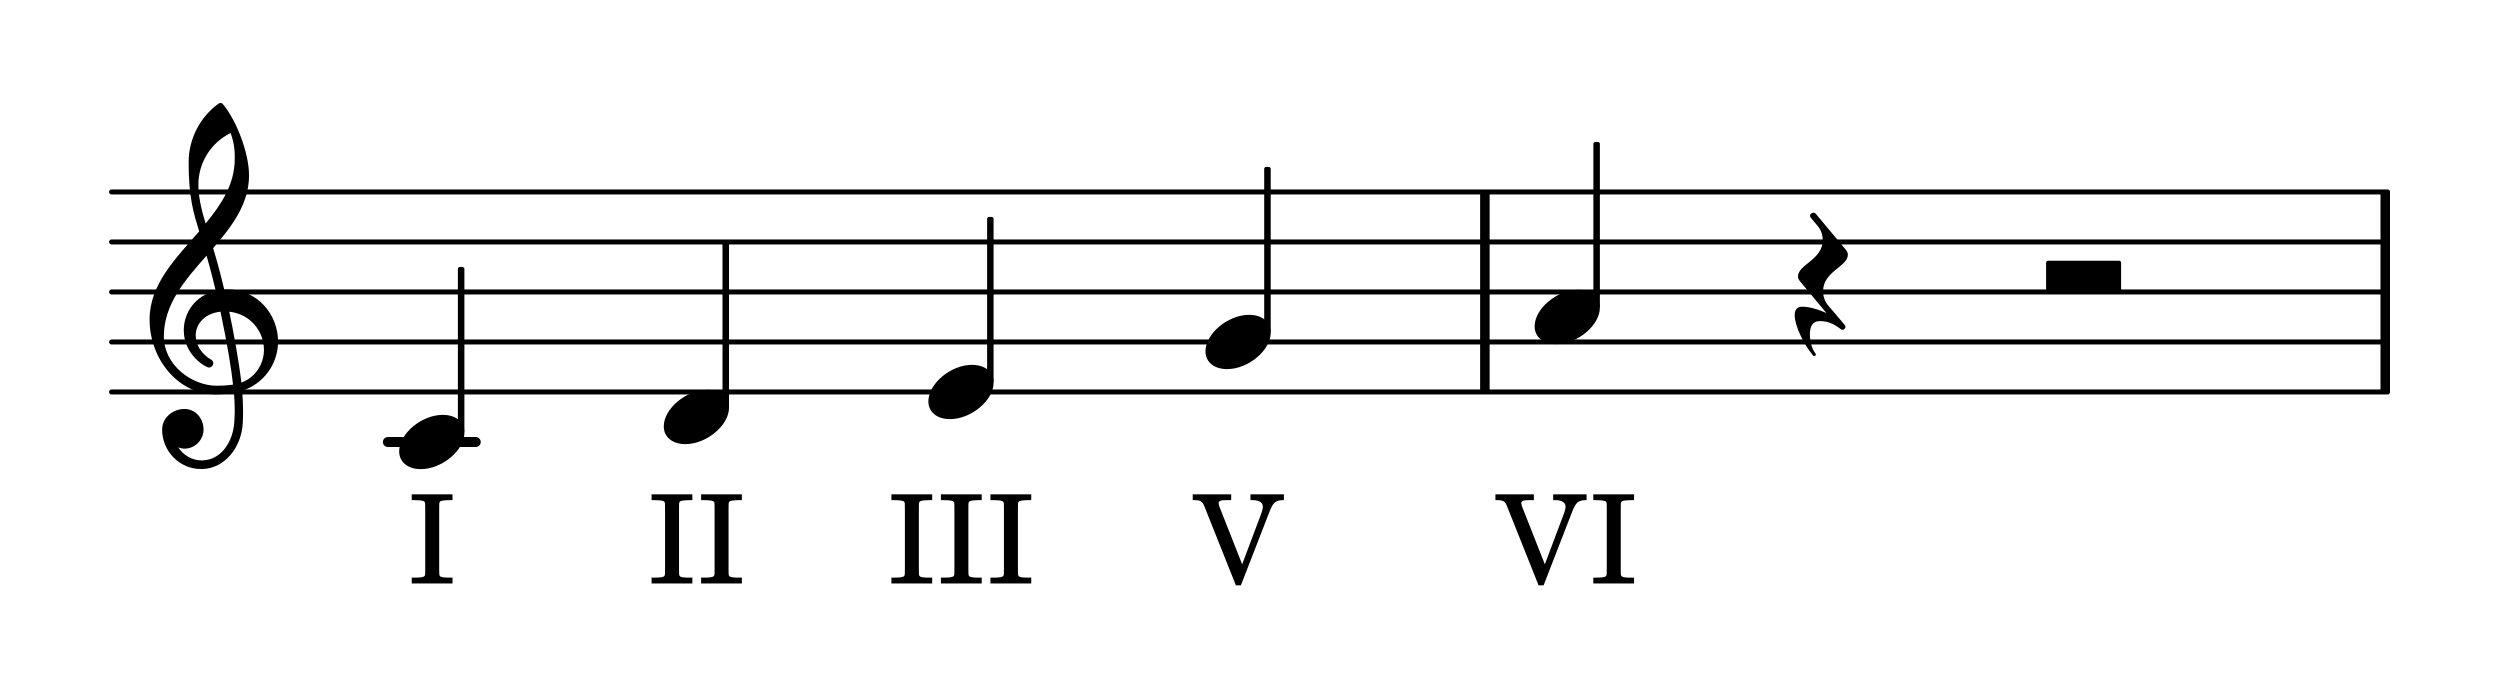
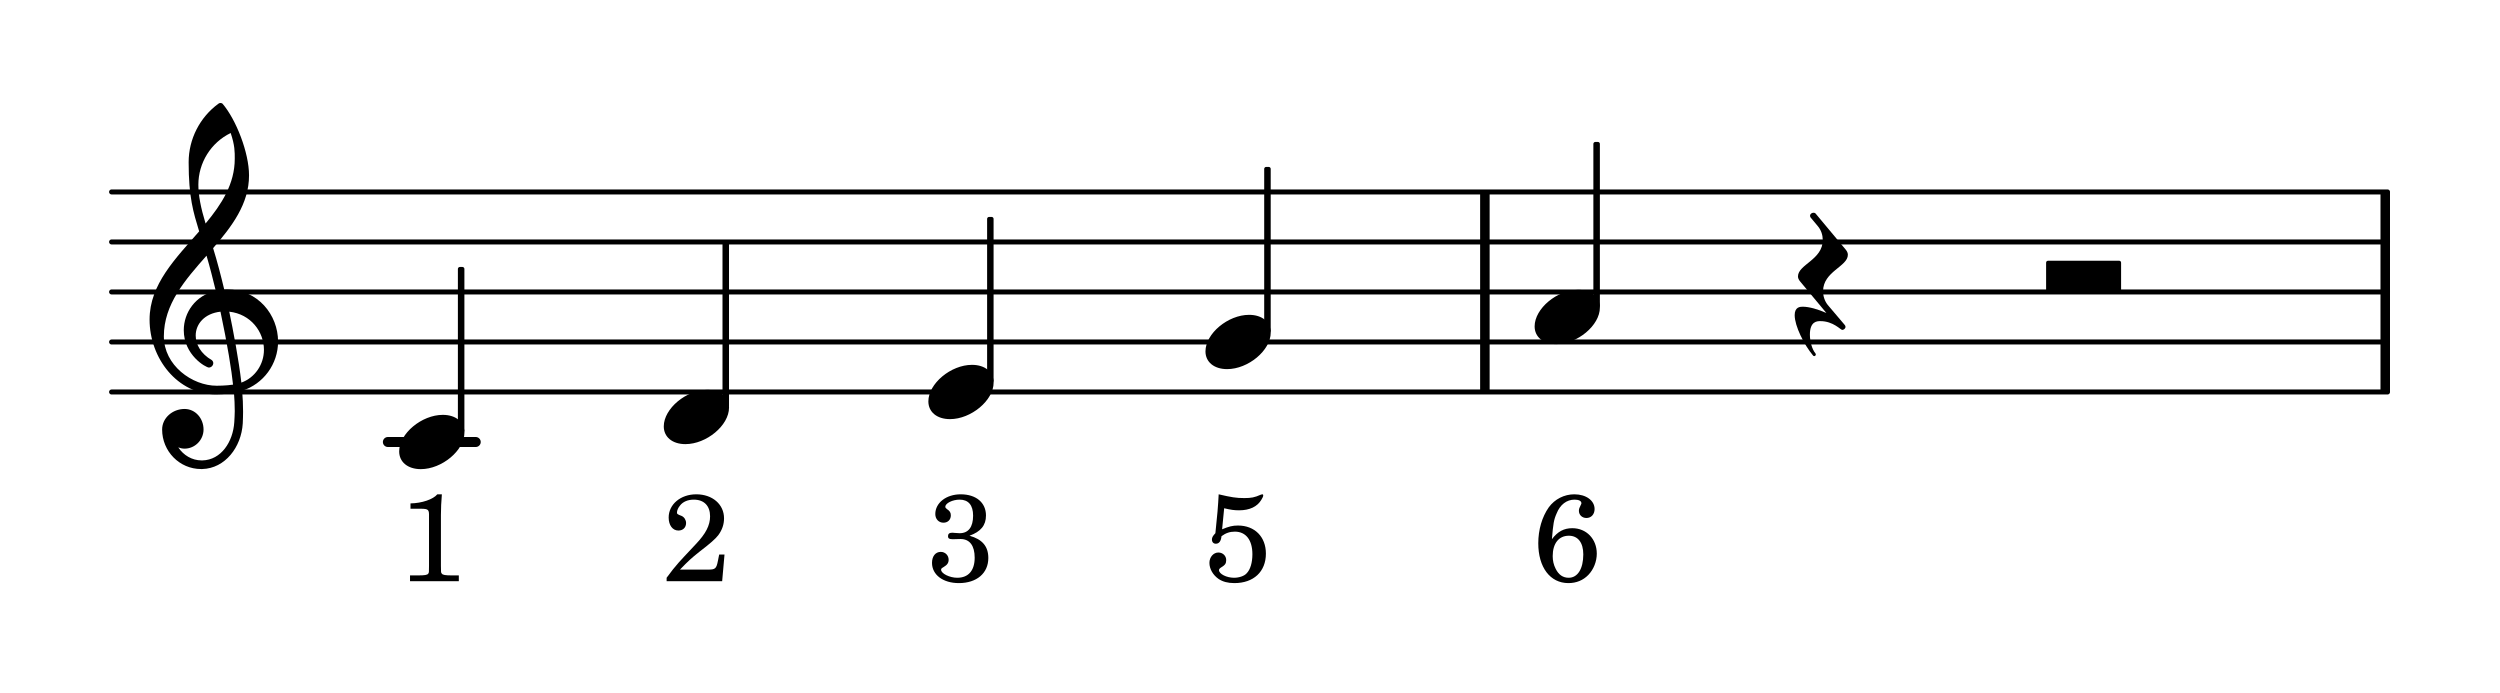
<svg xmlns="http://www.w3.org/2000/svg" xmlns:xlink="http://www.w3.org/1999/xlink" width="249pt" height="69pt" viewBox="0 0 249 69">
  <defs>
    <g>
      <g id="glyph-0-0">
        <path d="M 4.344 -2.703 C 2.25 -2.703 0 -0.844 0 0.938 C 0 1.984 0.844 2.703 2.156 2.703 C 4.25 2.703 6.5 0.844 6.5 -0.938 C 6.5 -1.984 5.656 -2.703 4.344 -2.703 Z M 4.344 -2.703 " />
      </g>
      <g id="glyph-0-1">
        <path d="M 5.297 12.656 L 5.312 11.797 L 5.234 11.797 C 4.266 11.797 3.422 11.281 2.906 10.5 C 3.109 10.578 3.312 10.625 3.531 10.625 C 4.562 10.625 5.422 9.766 5.422 8.719 C 5.422 7.609 4.609 6.672 3.531 6.672 C 2.344 6.672 1.297 7.562 1.297 8.719 C 1.297 10.891 3.031 12.656 5.172 12.656 Z M 9.188 4.047 C 8.938 1.812 8.359 -1.234 7.984 -3.016 C 10.125 -2.781 11.438 -1.016 11.438 0.781 C 11.438 2.25 10.531 3.562 9.188 4.047 Z M 1.469 -0.562 C 1.469 -3.75 3.578 -6.172 5.719 -8.594 C 6.062 -7.438 6.359 -6.25 6.641 -5.094 C 4.609 -4.641 3.453 -2.922 3.453 -1.172 C 3.453 1.312 5.656 2.547 5.953 2.547 C 6.203 2.547 6.391 2.328 6.391 2.109 C 6.391 2.016 6.359 1.906 6.25 1.812 C 5.141 1.172 4.641 0.234 4.641 -0.641 C 4.641 -1.797 5.531 -2.844 7.109 -3.016 C 7.797 0.203 8.234 2.969 8.359 4.25 C 7.672 4.359 6.75 4.359 6.734 4.359 C 4.281 4.359 1.469 2.328 1.469 -0.562 Z M 4.984 -11.016 C 2.656 -8.328 0.047 -5.75 0.047 -2.234 C 0.047 1.641 2.828 5.219 6.672 5.219 C 7.562 5.219 8.344 5.078 8.453 5.062 C 8.5 5.672 8.531 6.281 8.531 6.891 C 8.531 7.25 8.5 7.625 8.484 7.984 C 8.359 9.953 7.172 11.75 5.312 11.797 L 5.297 12.656 C 7.562 12.594 9.188 10.484 9.328 8.109 C 9.344 7.734 9.359 7.328 9.359 6.953 C 9.359 6.25 9.328 5.562 9.266 4.859 C 11.375 4.188 12.844 2.219 12.844 -0.047 C 12.844 -2.688 10.844 -5.234 7.75 -5.234 C 7.625 -5.234 7.531 -5.219 7.484 -5.219 C 7.156 -6.594 6.797 -7.984 6.375 -9.344 C 8.25 -11.516 9.953 -13.75 9.953 -16.594 C 9.953 -18.844 8.672 -22.141 7.312 -23.734 C 7.188 -23.828 7.031 -23.828 6.906 -23.734 C 5.047 -22.375 3.938 -20.203 3.938 -17.906 C 3.938 -14.406 4.406 -12.922 4.984 -11.016 Z M 8.531 -18.25 C 8.531 -15.734 7.219 -13.719 5.625 -11.797 C 5.141 -13.375 4.906 -14.625 4.906 -15.656 C 4.906 -17.844 6.156 -19.859 8.125 -20.812 C 8.547 -19.562 8.531 -18.922 8.531 -18.25 Z M 8.531 -18.25 " />
      </g>
      <g id="glyph-0-2">
        <path d="M -0.125 -1.547 C -0.125 -1.391 -0.062 -1.234 0.078 -1.062 L 2.703 2.094 C 1.891 1.734 1 1.469 0.344 1.469 C 0.078 1.469 -0.453 1.5 -0.453 2.312 C -0.453 3.391 0.484 5.266 1.375 6.328 C 1.516 6.5 1.75 6.281 1.609 6.109 C 1.281 5.719 1.062 4.938 1.062 4.25 C 1.062 2.906 1.797 2.906 2.109 2.906 C 3.391 2.906 4.125 3.781 4.281 3.781 C 4.438 3.781 4.609 3.641 4.609 3.469 C 4.609 3.406 4.578 3.328 4.516 3.266 L 2.844 1.297 C 2.516 0.891 2.375 0.391 2.375 -0.078 C 2.375 -2.047 4.844 -2.531 4.844 -3.703 C 4.844 -3.859 4.781 -4.031 4.641 -4.203 L 1.641 -7.797 C 1.578 -7.875 1.5 -7.891 1.422 -7.891 C 1.25 -7.891 1.078 -7.766 1.078 -7.594 C 1.078 -7.531 1.094 -7.453 1.156 -7.391 L 1.859 -6.547 C 2.188 -6.156 2.344 -5.656 2.344 -5.172 C 2.344 -3.203 -0.125 -2.734 -0.125 -1.547 Z M -0.125 -1.547 " />
      </g>
      <g id="glyph-0-3">
        <path d="M 7.266 0 C 7.391 0 7.469 -0.078 7.469 -0.203 L 7.469 -2.906 C 7.469 -3.031 7.391 -3.109 7.266 -3.109 L 0.203 -3.109 C 0.078 -3.109 0 -3.031 0 -2.906 L 0 -0.203 C 0 -0.078 0.078 0 0.203 0 Z M 7.266 0 " />
      </g>
      <g id="glyph-1-0">
-         <path d="M 0.469 -8.297 L 0.719 -8.297 C 1.422 -8.281 1.641 -8.25 1.75 -8.125 C 1.812 -8.016 1.812 -7.984 1.812 -7.359 L 1.812 -1.516 C 1.812 -0.891 1.812 -0.859 1.75 -0.75 C 1.641 -0.625 1.422 -0.578 0.719 -0.578 L 0.469 -0.578 L 0.469 0 L 4.531 0 L 4.531 -0.578 L 4.297 -0.578 C 3.609 -0.578 3.375 -0.609 3.266 -0.75 C 3.203 -0.859 3.203 -0.891 3.203 -1.516 L 3.203 -7.359 C 3.203 -8 3.203 -8.016 3.266 -8.125 C 3.375 -8.25 3.594 -8.281 4.297 -8.297 L 4.531 -8.297 L 4.531 -8.875 L 0.469 -8.875 Z M 0.469 -8.297 " />
+         <path d="M 3.953 -8.656 C 3.547 -8.156 2.406 -7.766 1.281 -7.75 L 1.281 -7.219 L 2.359 -7.219 C 3.078 -7.203 3.141 -7.125 3.125 -6.438 L 3.125 -1.516 C 3.125 -0.891 3.125 -0.859 3.047 -0.75 C 2.953 -0.625 2.719 -0.578 2.031 -0.578 L 1.234 -0.578 L 1.234 0 L 6.094 0 L 6.094 -0.578 L 5.422 -0.578 C 4.734 -0.578 4.5 -0.625 4.406 -0.75 C 4.312 -0.859 4.312 -0.875 4.312 -1.516 L 4.312 -6.594 C 4.312 -7.281 4.344 -7.859 4.406 -8.656 Z M 3.953 -8.656 " />
      </g>
      <g id="glyph-1-1">
-         <path d="M 4.828 -1.906 L 2.578 -7.609 C 2.516 -7.766 2.484 -7.938 2.484 -8 C 2.484 -8.219 2.688 -8.297 3.25 -8.297 L 3.734 -8.297 L 3.734 -8.875 L -0.094 -8.875 L -0.094 -8.297 L 0.141 -8.297 C 0.719 -8.281 0.891 -8.156 1.094 -7.609 L 4.203 0.188 L 4.703 0.188 L 7.531 -7.094 C 7.891 -8.047 8.156 -8.281 8.859 -8.297 L 8.984 -8.297 L 8.984 -8.875 L 5.656 -8.875 L 5.656 -8.297 L 5.891 -8.297 C 6.516 -8.297 6.891 -8.047 6.891 -7.656 C 6.891 -7.484 6.828 -7.219 6.734 -6.969 Z M 4.828 -1.906 " />
+         <path d="M 6.203 -2.656 L 5.672 -2.656 L 5.547 -2.031 C 5.391 -1.234 5.281 -1.156 4.531 -1.156 L 1.766 -1.156 C 2.625 -2.047 2.906 -2.297 3.688 -2.922 C 4.812 -3.781 5.281 -4.203 5.578 -4.578 C 5.969 -5.109 6.156 -5.656 6.156 -6.266 C 6.156 -7.656 5 -8.656 3.391 -8.656 C 1.828 -8.656 0.641 -7.656 0.641 -6.344 C 0.641 -5.578 1.031 -5.047 1.609 -5.047 C 2.062 -5.047 2.375 -5.344 2.375 -5.797 C 2.375 -6.094 2.203 -6.375 1.938 -6.5 C 1.484 -6.672 1.469 -6.703 1.469 -6.859 C 1.469 -7.047 1.594 -7.328 1.766 -7.531 C 2.062 -7.922 2.562 -8.125 3.141 -8.125 C 4.172 -8.125 4.766 -7.5 4.766 -6.469 C 4.766 -5.562 4.344 -4.734 3.312 -3.656 C 2.406 -2.688 1.844 -2.094 1.641 -1.859 C 1.188 -1.344 0.969 -1.062 0.438 -0.344 L 0.438 0 L 5.969 0 Z M 6.203 -2.656 " />
+       </g>
+       <g id="glyph-1-2">
+         <path d="M 4.25 -4.531 C 5.375 -4.938 5.891 -5.562 5.891 -6.547 C 5.891 -7.828 4.906 -8.656 3.375 -8.656 C 1.938 -8.656 0.844 -7.812 0.844 -6.688 C 0.844 -6.188 1.188 -5.828 1.656 -5.828 C 2.094 -5.828 2.391 -6.125 2.391 -6.562 C 2.391 -6.844 2.281 -7 2 -7.188 C 1.875 -7.281 1.844 -7.328 1.844 -7.422 C 1.844 -7.766 2.562 -8.125 3.266 -8.125 C 4.141 -8.125 4.609 -7.578 4.609 -6.531 C 4.609 -5.391 4.141 -4.781 3.266 -4.781 C 3.156 -4.781 2.953 -4.797 2.766 -4.812 C 2.672 -4.828 2.562 -4.828 2.5 -4.828 C 2.234 -4.828 2.109 -4.703 2.109 -4.484 C 2.109 -4.281 2.219 -4.188 2.5 -4.188 C 2.562 -4.188 2.672 -4.188 2.781 -4.188 C 3.031 -4.203 3.219 -4.203 3.359 -4.203 C 4.266 -4.203 4.766 -3.547 4.766 -2.344 C 4.766 -1.062 4.141 -0.344 3.031 -0.344 C 2.266 -0.344 1.422 -0.766 1.422 -1.141 C 1.422 -1.25 1.453 -1.281 1.688 -1.422 C 2.031 -1.625 2.172 -1.828 2.172 -2.141 C 2.172 -2.578 1.828 -2.922 1.391 -2.922 C 0.859 -2.922 0.516 -2.484 0.516 -1.828 C 0.516 -0.641 1.609 0.188 3.188 0.188 C 4.969 0.188 6.125 -0.797 6.125 -2.312 C 6.125 -3.469 5.531 -4.172 4.25 -4.531 Z M 4.25 -4.531 " />
+       </g>
+       <g id="glyph-1-3">
+         <path d="M 2.016 -7.266 C 2.688 -7.109 3.016 -7.062 3.5 -7.062 C 4.547 -7.062 5.312 -7.422 5.719 -8.109 C 5.859 -8.328 5.906 -8.453 5.906 -8.547 C 5.906 -8.625 5.875 -8.656 5.797 -8.656 C 5.766 -8.656 5.719 -8.641 5.641 -8.609 C 5.047 -8.344 4.719 -8.281 4.016 -8.281 C 3.219 -8.281 2.734 -8.359 1.469 -8.656 C 1.422 -7.625 1.312 -6.312 1.141 -4.781 C 0.891 -4.516 0.797 -4.359 0.797 -4.156 C 0.797 -3.891 0.953 -3.734 1.188 -3.734 C 1.516 -3.734 1.703 -4 1.75 -4.484 C 2.172 -4.797 2.578 -4.938 3.078 -4.938 C 4.188 -4.938 4.828 -4.094 4.828 -2.688 C 4.828 -1.859 4.625 -1.156 4.25 -0.781 C 4.016 -0.516 3.5 -0.344 3 -0.344 C 2.266 -0.344 1.5 -0.719 1.5 -1.109 C 1.5 -1.188 1.578 -1.297 1.719 -1.375 C 2.109 -1.609 2.219 -1.766 2.219 -2.109 C 2.219 -2.531 1.875 -2.859 1.438 -2.859 C 0.953 -2.859 0.547 -2.406 0.547 -1.828 C 0.547 -1.219 0.906 -0.609 1.469 -0.219 C 1.875 0.047 2.375 0.188 3.031 0.188 C 4.953 0.188 6.172 -0.953 6.172 -2.75 C 6.172 -4.422 5.062 -5.547 3.391 -5.547 C 2.859 -5.547 2.484 -5.453 1.812 -5.172 Z M 2.016 -7.266 " />
+       </g>
+       <g id="glyph-1-4">
+         <path d="M 1.875 -4.188 C 2 -5.719 2.062 -6.125 2.344 -6.75 C 2.688 -7.625 3.344 -8.125 4.125 -8.125 C 4.547 -8.125 4.812 -8 4.812 -7.766 C 4.812 -7.719 4.797 -7.688 4.75 -7.594 C 4.625 -7.359 4.562 -7.188 4.562 -7.016 C 4.562 -6.609 4.875 -6.297 5.312 -6.297 C 5.797 -6.297 6.125 -6.672 6.125 -7.188 C 6.125 -8.031 5.281 -8.656 4.109 -8.656 C 3.094 -8.656 2.156 -8.172 1.562 -7.359 C 0.891 -6.406 0.516 -5.125 0.516 -3.781 C 0.516 -1.375 1.703 0.188 3.516 0.188 C 4.312 0.188 4.984 -0.094 5.5 -0.625 C 6.031 -1.172 6.344 -1.969 6.344 -2.75 C 6.344 -4.203 5.312 -5.281 3.906 -5.281 C 3.078 -5.281 2.453 -4.953 1.875 -4.188 Z M 3.562 -4.531 C 4.469 -4.531 5 -3.844 5 -2.672 C 5 -1.234 4.438 -0.344 3.547 -0.344 C 2.969 -0.344 2.547 -0.641 2.25 -1.234 C 2.047 -1.625 1.953 -2.047 1.953 -2.5 C 1.953 -3.766 2.562 -4.531 3.562 -4.531 Z M 3.562 -4.531 " />
      </g>
    </g>
  </defs>
  <path fill="none" stroke-width="9.963" stroke-linecap="round" stroke-linejoin="miter" stroke="rgb(0%, 0%, 0%)" stroke-opacity="1" stroke-miterlimit="10" d="M 986.328 7889.766 L 1073.828 7889.766 " transform="matrix(0.1, 0, 0, -0.1, -60, 833)" />
  <path fill="none" stroke-width="4.981" stroke-linecap="round" stroke-linejoin="miter" stroke="rgb(0%, 0%, 0%)" stroke-opacity="1" stroke-miterlimit="10" d="M 711.133 7939.57 L 2977.969 7939.57 " transform="matrix(0.1, 0, 0, -0.1, -60, 833)" />
  <path fill="none" stroke-width="4.981" stroke-linecap="round" stroke-linejoin="miter" stroke="rgb(0%, 0%, 0%)" stroke-opacity="1" stroke-miterlimit="10" d="M 711.133 7989.375 L 2977.969 7989.375 " transform="matrix(0.1, 0, 0, -0.1, -60, 833)" />
  <path fill="none" stroke-width="4.981" stroke-linecap="round" stroke-linejoin="miter" stroke="rgb(0%, 0%, 0%)" stroke-opacity="1" stroke-miterlimit="10" d="M 711.133 8039.219 L 2977.969 8039.219 " transform="matrix(0.1, 0, 0, -0.1, -60, 833)" />
  <path fill="none" stroke-width="4.981" stroke-linecap="round" stroke-linejoin="miter" stroke="rgb(0%, 0%, 0%)" stroke-opacity="1" stroke-miterlimit="10" d="M 711.133 8089.023 L 2977.969 8089.023 " transform="matrix(0.1, 0, 0, -0.1, -60, 833)" />
  <path fill="none" stroke-width="4.981" stroke-linecap="round" stroke-linejoin="miter" stroke="rgb(0%, 0%, 0%)" stroke-opacity="1" stroke-miterlimit="10" d="M 711.133 8138.828 L 2977.969 8138.828 " transform="matrix(0.1, 0, 0, -0.1, -60, 833)" />
  <path fill="none" stroke-width="9.465" stroke-linecap="butt" stroke-linejoin="miter" stroke="rgb(0%, 0%, 0%)" stroke-opacity="1" stroke-miterlimit="10" d="M 2975.703 7939.57 L 2975.703 8138.828 " transform="matrix(0.1, 0, 0, -0.1, -60, 833)" />
  <path fill="none" stroke-width="9.465" stroke-linecap="butt" stroke-linejoin="miter" stroke="rgb(0%, 0%, 0%)" stroke-opacity="1" stroke-miterlimit="10" d="M 2078.945 7939.57 L 2078.945 8138.828 " transform="matrix(0.1, 0, 0, -0.1, -60, 833)" />
  <g fill="rgb(0%, 0%, 0%)" fill-opacity="1">
    <use xlink:href="#glyph-0-0" x="39.758" y="44.023" />
  </g>
  <g fill="rgb(0%, 0%, 0%)" fill-opacity="1">
    <use xlink:href="#glyph-0-1" x="14.851" y="34.06" />
  </g>
  <g fill="rgb(0%, 0%, 0%)" fill-opacity="1">
-     <use xlink:href="#glyph-1-0" x="40.54" y="58.11" />
+     <use xlink:href="#glyph-1-0" x="39.604" y="57.889" />
  </g>
  <path fill="none" stroke-width="3.985" stroke-linecap="butt" stroke-linejoin="round" stroke="rgb(0%, 0%, 0%)" stroke-opacity="1" stroke-miterlimit="10" d="M 1058.047 7901.016 L 1060.547 7901.016 L 1060.547 8062.109 L 1058.047 8062.109 Z M 1058.047 7901.016 " transform="matrix(0.1, 0, 0, -0.1, -60, 833)" />
  <path fill-rule="nonzero" fill="rgb(0%, 0%, 0%)" fill-opacity="1" d="M 45.805 42.898 L 46.055 42.898 L 46.055 26.789 L 45.805 26.789 Z M 45.805 42.898 " />
  <g fill="rgb(0%, 0%, 0%)" fill-opacity="1">
    <use xlink:href="#glyph-0-0" x="66.112" y="41.532" />
  </g>
  <g fill="rgb(0%, 0%, 0%)" fill-opacity="1">
-     <use xlink:href="#glyph-1-0" x="64.428" y="58.11" />
-   </g>
-   <g fill="rgb(0%, 0%, 0%)" fill-opacity="1">
-     <use xlink:href="#glyph-1-0" x="69.361" y="58.11" />
+     <use xlink:href="#glyph-1-1" x="65.958" y="57.889" />
  </g>
  <path fill="none" stroke-width="3.985" stroke-linecap="butt" stroke-linejoin="round" stroke="rgb(0%, 0%, 0%)" stroke-opacity="1" stroke-miterlimit="10" d="M 1321.602 7925.938 L 1324.102 7925.938 L 1324.102 8087.031 L 1321.602 8087.031 Z M 1321.602 7925.938 " transform="matrix(0.1, 0, 0, -0.1, -60, 833)" />
  <path fill-rule="nonzero" fill="rgb(0%, 0%, 0%)" fill-opacity="1" d="M 72.16 40.406 L 72.41 40.406 L 72.41 24.297 L 72.16 24.297 Z M 72.16 40.406 " />
  <g fill="rgb(0%, 0%, 0%)" fill-opacity="1">
    <use xlink:href="#glyph-0-0" x="92.465" y="39.042" />
  </g>
  <g fill="rgb(0%, 0%, 0%)" fill-opacity="1">
-     <use xlink:href="#glyph-1-0" x="88.315" y="58.11" />
-   </g>
-   <g fill="rgb(0%, 0%, 0%)" fill-opacity="1">
-     <use xlink:href="#glyph-1-0" x="93.247" y="58.11" />
-   </g>
-   <g fill="rgb(0%, 0%, 0%)" fill-opacity="1">
-     <use xlink:href="#glyph-1-0" x="98.18" y="58.11" />
+     <use xlink:href="#glyph-1-2" x="92.312" y="57.889" />
  </g>
  <path fill="none" stroke-width="3.985" stroke-linecap="butt" stroke-linejoin="round" stroke="rgb(0%, 0%, 0%)" stroke-opacity="1" stroke-miterlimit="10" d="M 1585.156 7950.859 L 1587.617 7950.859 L 1587.617 8111.953 L 1585.156 8111.953 Z M 1585.156 7950.859 " transform="matrix(0.1, 0, 0, -0.1, -60, 833)" />
  <path fill-rule="nonzero" fill="rgb(0%, 0%, 0%)" fill-opacity="1" d="M 98.512 37.914 L 98.762 37.914 L 98.762 21.809 L 98.512 21.809 Z M 98.512 37.914 " />
  <g fill="rgb(0%, 0%, 0%)" fill-opacity="1">
    <use xlink:href="#glyph-0-0" x="120.065" y="34.061" />
  </g>
  <g fill="rgb(0%, 0%, 0%)" fill-opacity="1">
-     <use xlink:href="#glyph-1-1" x="118.891" y="58.111" />
+     <use xlink:href="#glyph-1-3" x="119.911" y="57.889" />
  </g>
  <path fill="none" stroke-width="3.985" stroke-linecap="butt" stroke-linejoin="round" stroke="rgb(0%, 0%, 0%)" stroke-opacity="1" stroke-miterlimit="10" d="M 1861.133 8000.664 L 1863.633 8000.664 L 1863.633 8161.758 L 1861.133 8161.758 Z M 1861.133 8000.664 " transform="matrix(0.1, 0, 0, -0.1, -60, 833)" />
  <path fill-rule="nonzero" fill="rgb(0%, 0%, 0%)" fill-opacity="1" d="M 126.113 32.934 L 126.363 32.934 L 126.363 16.824 L 126.113 16.824 Z M 126.113 32.934 " />
  <g fill="rgb(0%, 0%, 0%)" fill-opacity="1">
    <use xlink:href="#glyph-0-0" x="152.849" y="31.57" />
  </g>
  <g fill="rgb(0%, 0%, 0%)" fill-opacity="1">
-     <use xlink:href="#glyph-1-1" x="149.039" y="58.111" />
-   </g>
-   <g fill="rgb(0%, 0%, 0%)" fill-opacity="1">
-     <use xlink:href="#glyph-1-0" x="158.223" y="58.111" />
+     <use xlink:href="#glyph-1-4" x="152.696" y="57.889" />
  </g>
  <path fill="none" stroke-width="3.985" stroke-linecap="butt" stroke-linejoin="round" stroke="rgb(0%, 0%, 0%)" stroke-opacity="1" stroke-miterlimit="10" d="M 2188.984 8025.586 L 2191.484 8025.586 L 2191.484 8186.641 L 2188.984 8186.641 Z M 2188.984 8025.586 " transform="matrix(0.1, 0, 0, -0.1, -60, 833)" />
  <path fill-rule="nonzero" fill="rgb(0%, 0%, 0%)" fill-opacity="1" d="M 158.898 30.445 L 159.145 30.445 L 159.145 14.336 L 158.898 14.336 Z M 158.898 30.445 " />
  <g fill="rgb(0%, 0%, 0%)" fill-opacity="1">
    <use xlink:href="#glyph-0-2" x="179.203" y="29.079" />
  </g>
  <g fill="rgb(0%, 0%, 0%)" fill-opacity="1">
    <use xlink:href="#glyph-0-3" x="203.792" y="29.079" />
  </g>
</svg>
